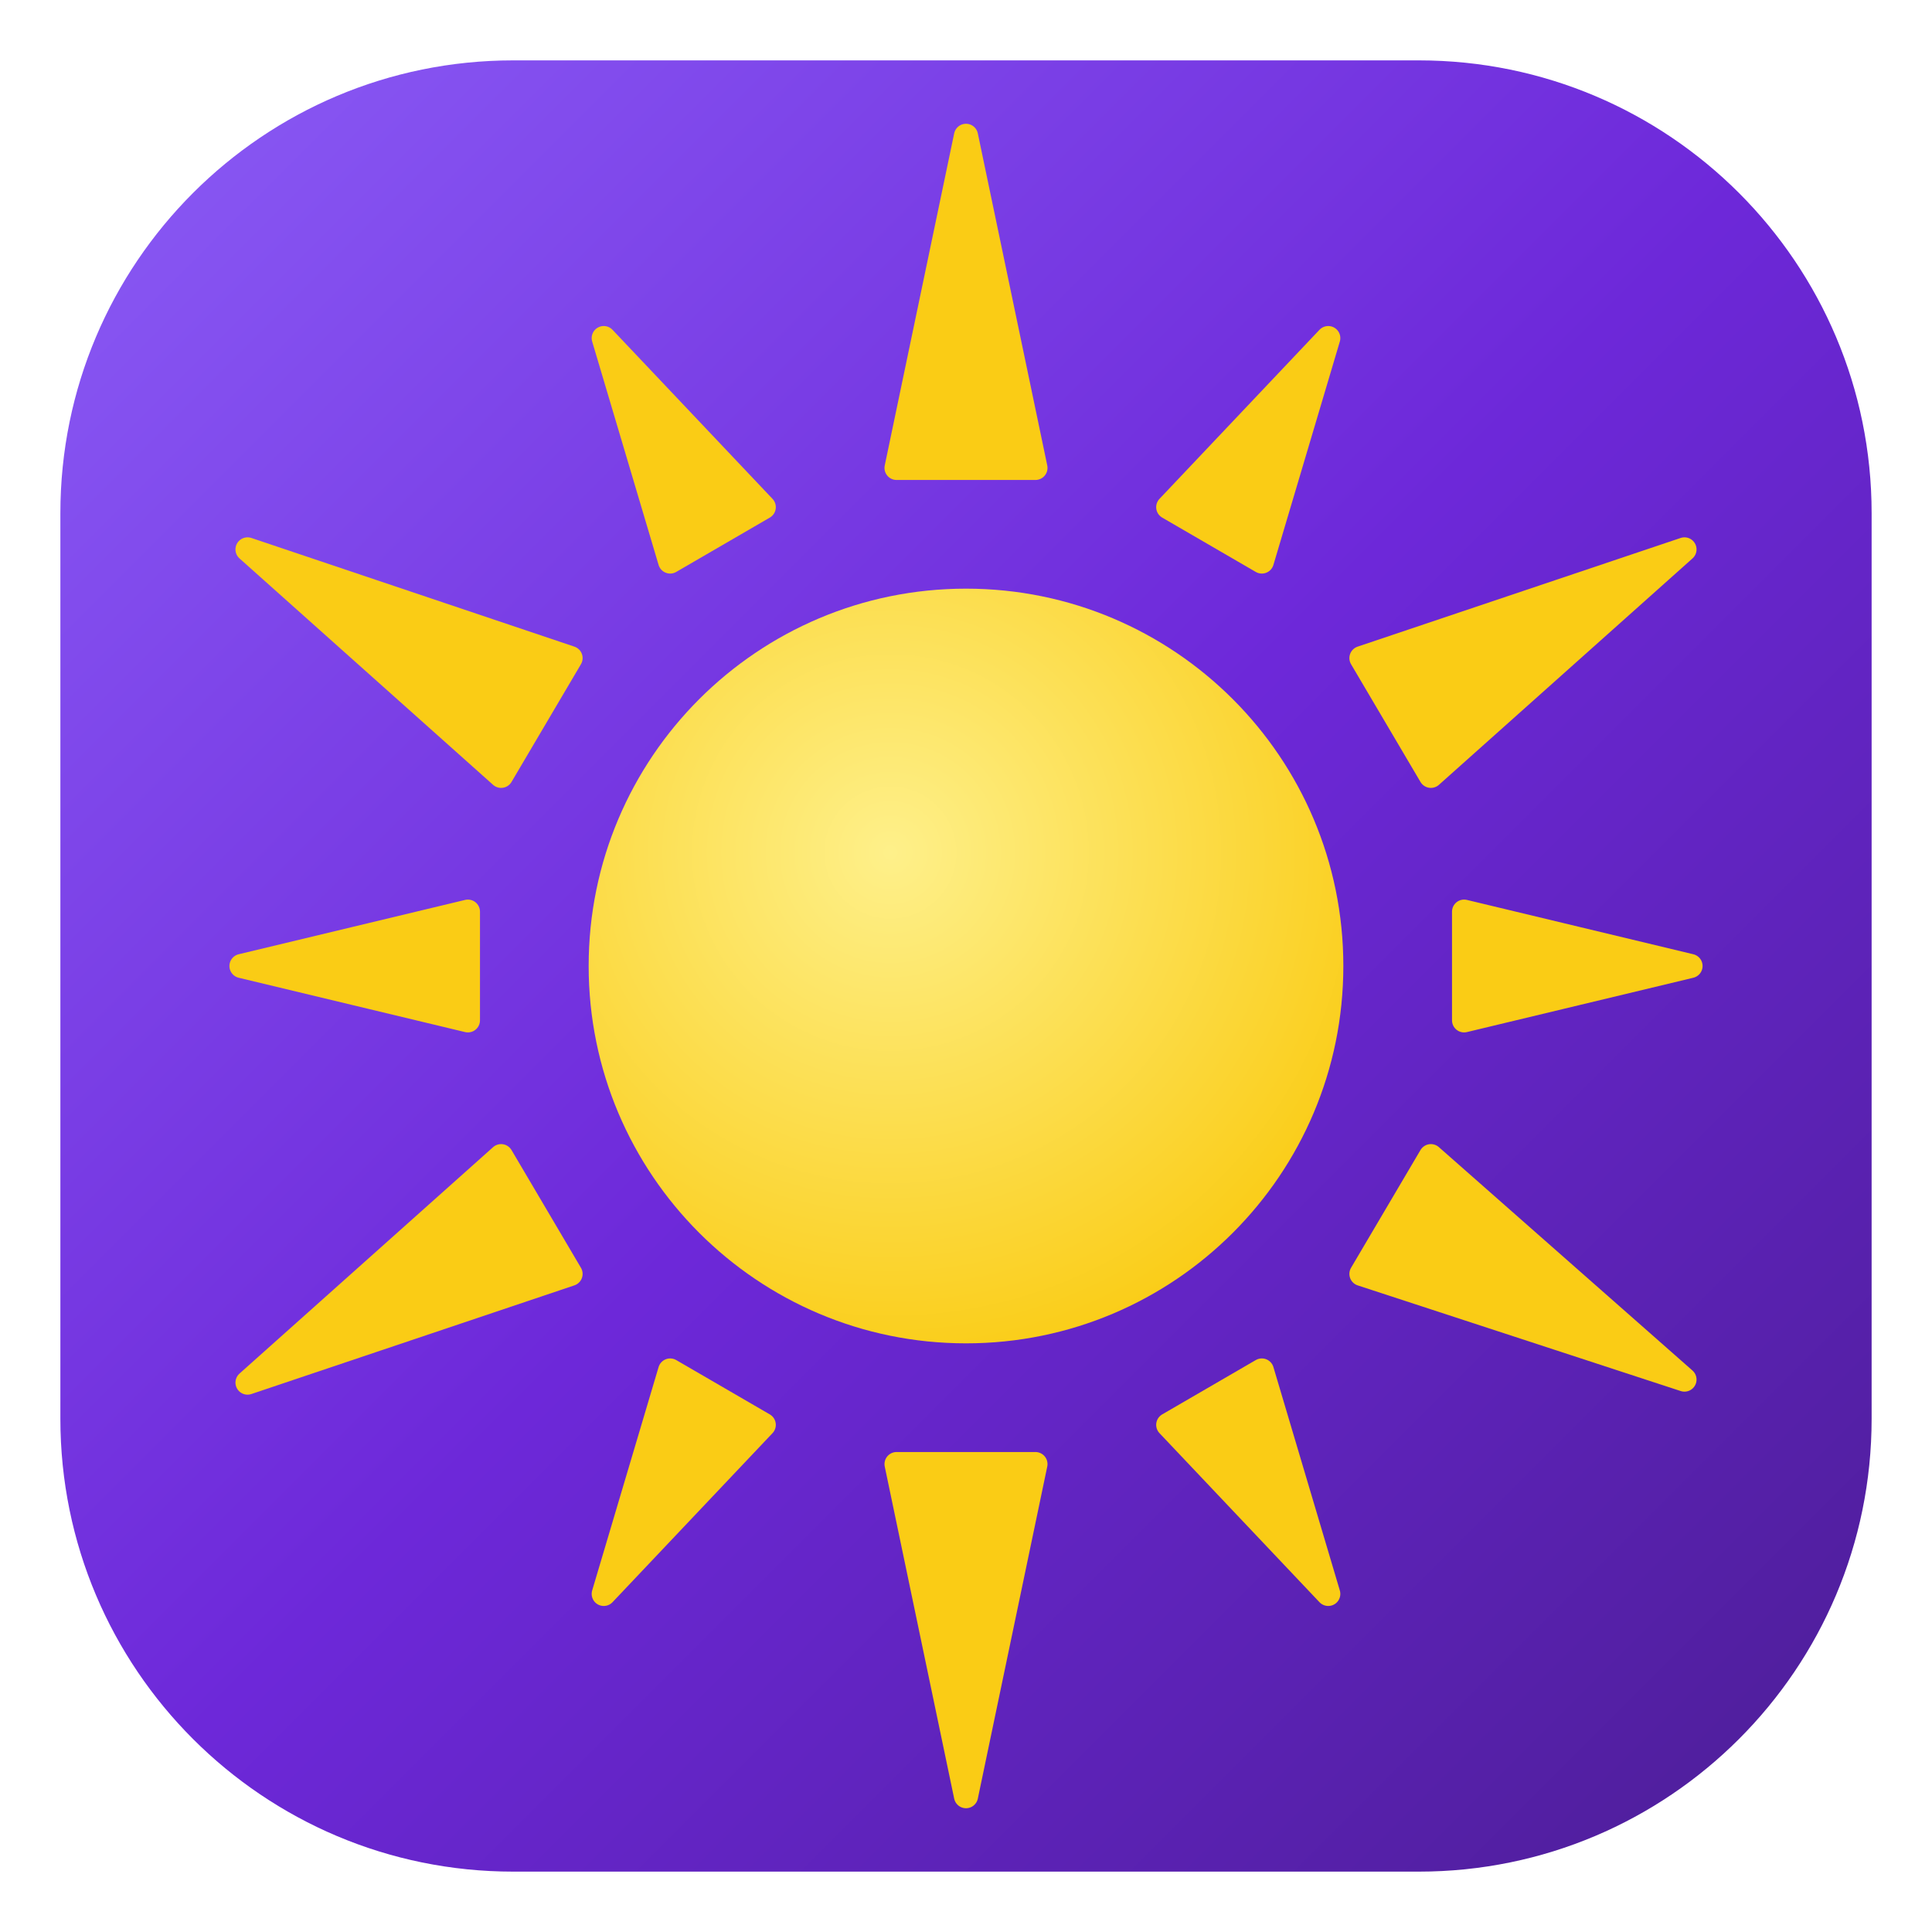
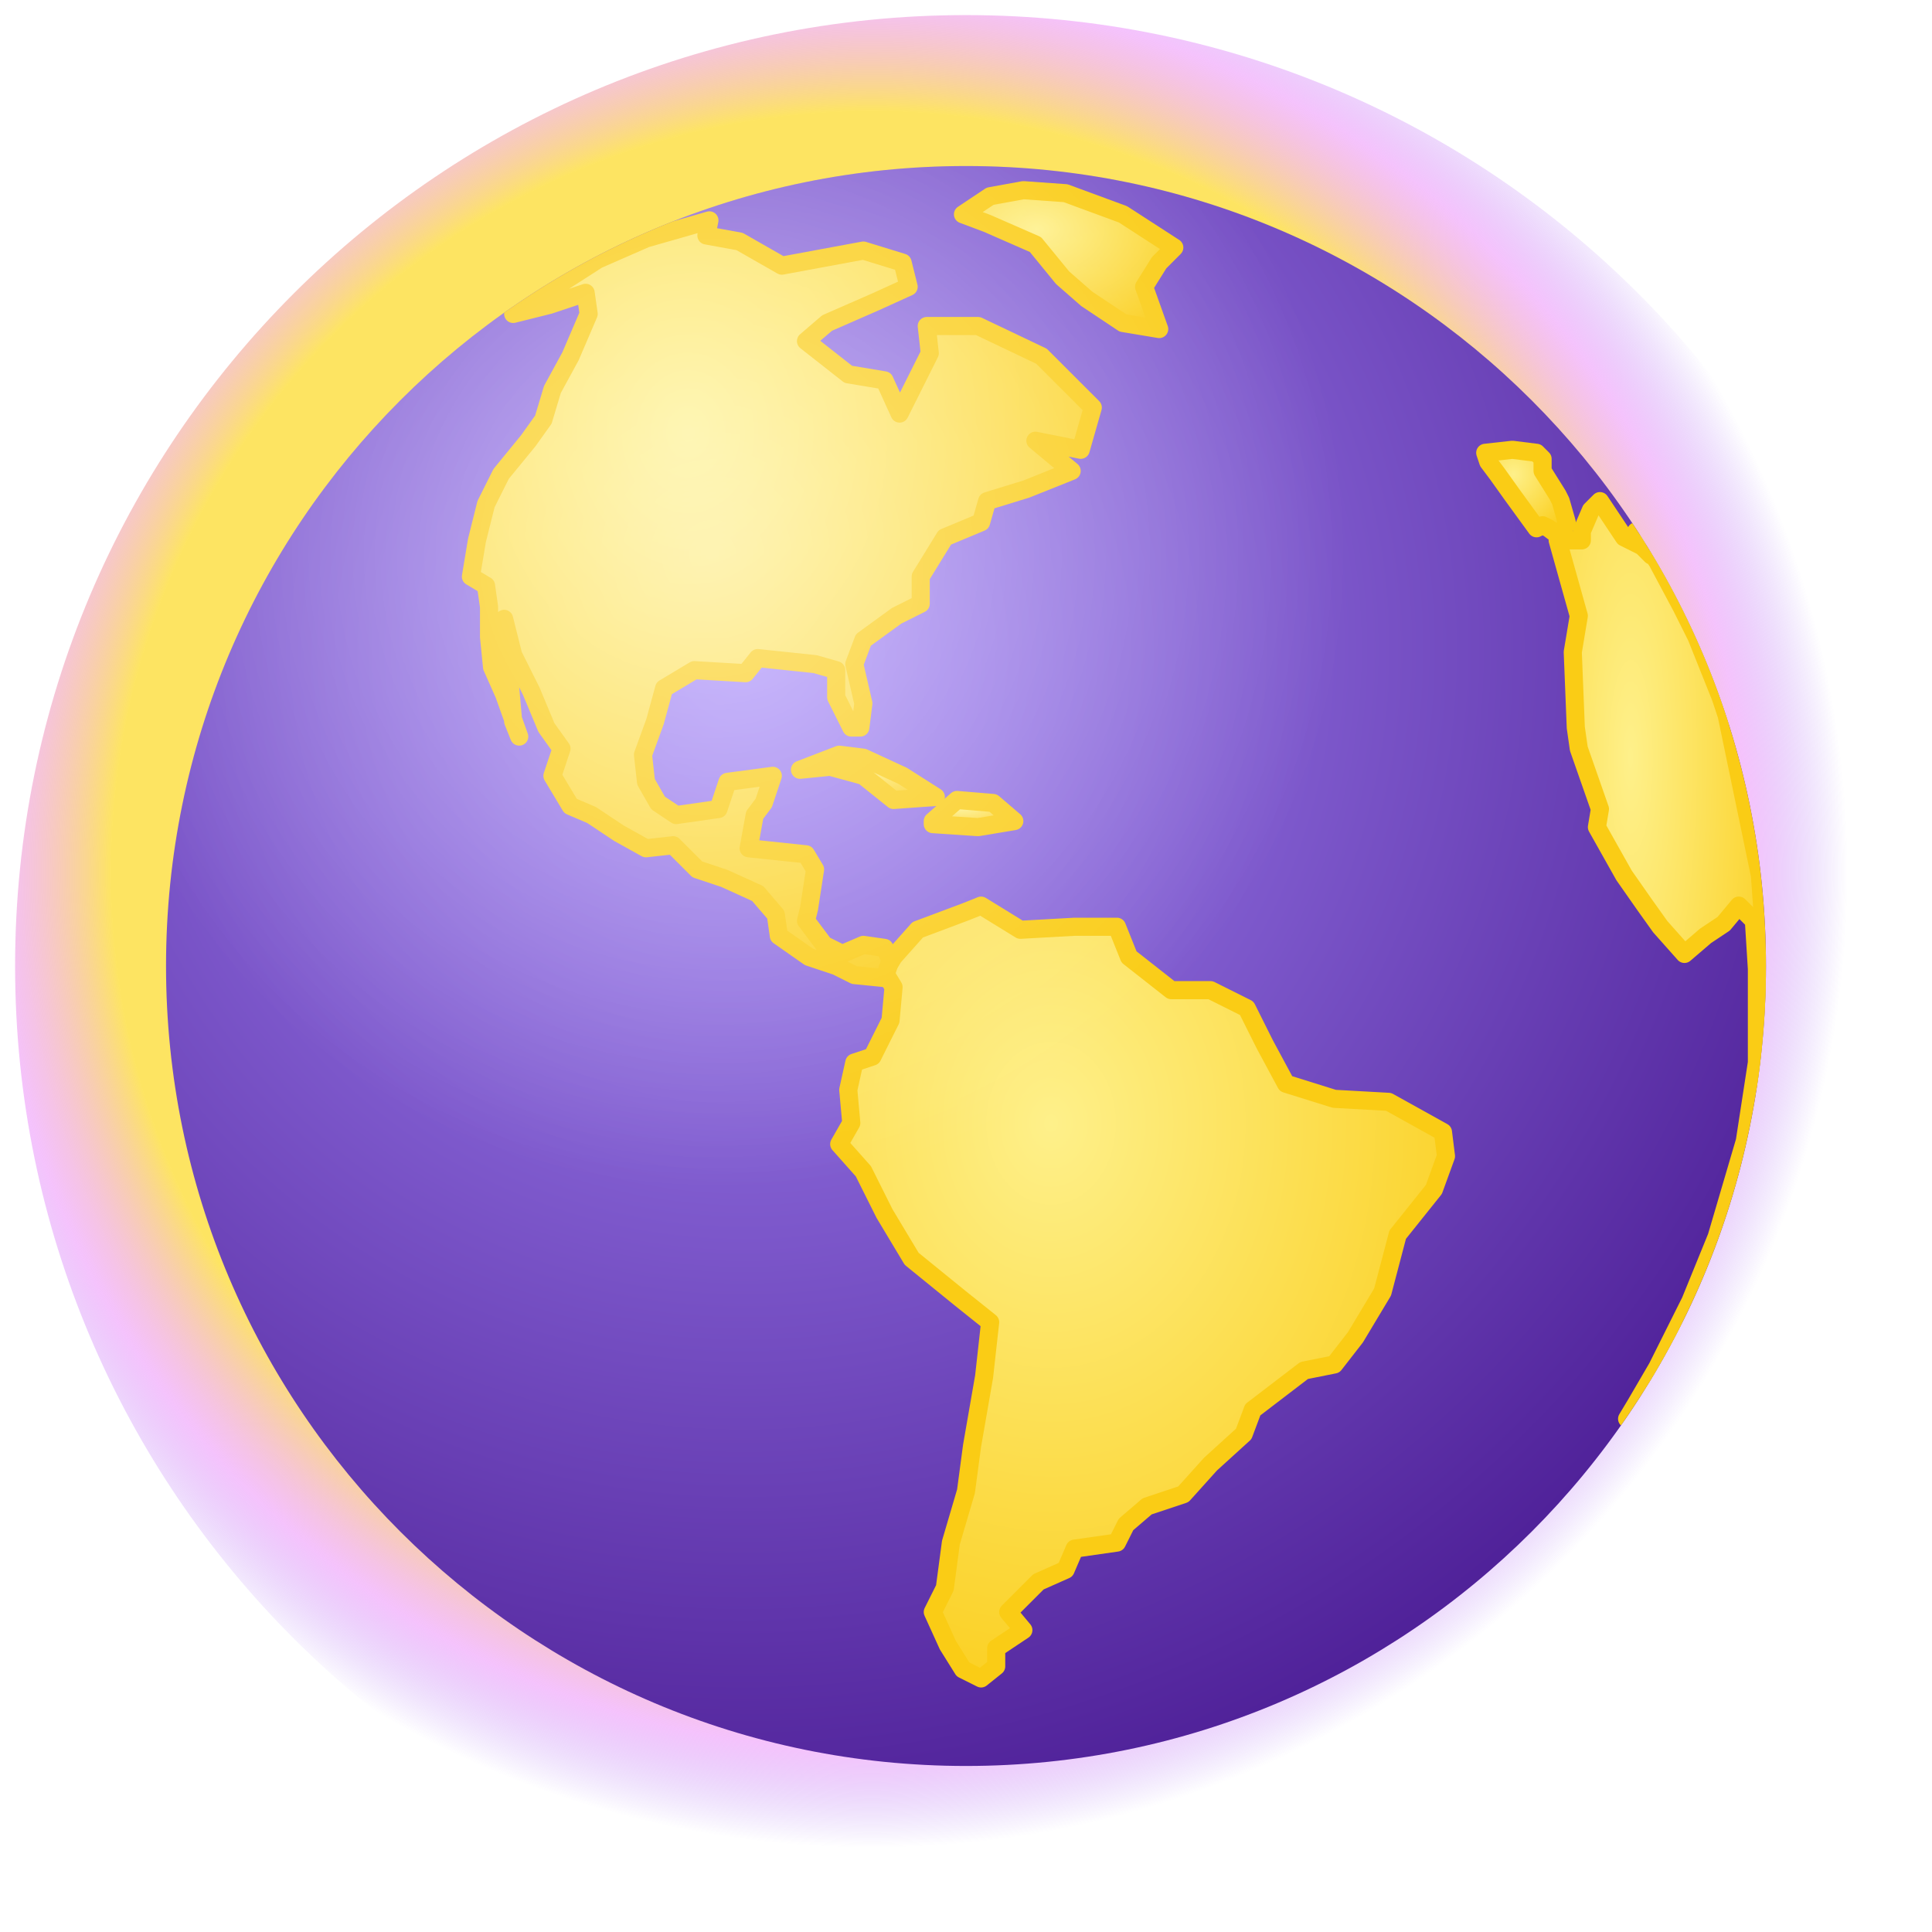
<svg xmlns="http://www.w3.org/2000/svg" viewBox="0 0 64 64" width="64" height="64">
  <defs>
-     <linearGradient id="g" x1="0" y1="0" x2="1" y2="1">
-       <stop offset="0" stop-color="#8b5cf6" />
-       <stop offset="0.5" stop-color="#6d28d9" />
+     <radialGradient id="sea" cx="36%" cy="30%" r="78%">
+       <stop offset="0" stop-color="#a78bfa" />
      <stop offset="1" stop-color="#4c1d95" />
-     </linearGradient>
-     <radialGradient id="s" cx="40%" cy="35%" r="70%">
+     </radialGradient>
+     <radialGradient id="land" cx="35%" cy="28%" r="85%">
      <stop offset="0" stop-color="#fef08a" />
      <stop offset="1" stop-color="#facc15" />
    </radialGradient>
+     <radialGradient id="gloss" cx="34%" cy="24%" r="40%">
+       <stop offset="0" stop-color="#fff" stop-opacity="0.45" />
+       <stop offset="1" stop-color="#fff" stop-opacity="0" />
+     </radialGradient>
+     <radialGradient id="glow" cx="45%" cy="45%" r="52%">
+       <stop offset="0.78" stop-color="#fde047" stop-opacity="0.85" />
+       <stop offset="0.9" stop-color="#e879f9" stop-opacity="0.45" />
+       <stop offset="1" stop-color="#7c3aed" stop-opacity="0" />
+     </radialGradient>
+     <clipPath id="ball">
+       <circle cx="32.0" cy="32.0" r="26.5" />
+     </clipPath>
  </defs>
-   <rect x="2" y="2" width="60" height="60" rx="15" fill="url(#g)" />
-   <g fill="#facc15" stroke="#facc15" stroke-width="0.8" stroke-linejoin="round">
-     <polygon points="34.3,15.5 32.0,4.5 29.7,15.5" />
-     <polygon points="41.8,18.6 44.0,11.2 38.7,16.8" />
-     <polygon points="47.4,25.7 55.8,18.2 45.1,21.8" />
-     <polygon points="48.5,33.8 56.0,32.0 48.5,30.2" />
-     <polygon points="45.1,42.2 55.8,45.7 47.4,38.3" />
-     <polygon points="38.7,47.2 44.0,52.8 41.8,45.4" />
-     <polygon points="29.7,48.5 32.0,59.5 34.3,48.5" />
-     <polygon points="22.2,45.4 20.0,52.8 25.3,47.2" />
-     <polygon points="16.6,38.3 8.2,45.8 18.9,42.2" />
-     <polygon points="15.5,30.2 8.0,32.0 15.5,33.8" />
-     <polygon points="18.9,21.8 8.2,18.2 16.6,25.7" />
-     <polygon points="25.3,16.8 20.0,11.2 22.2,18.6" />
+   <circle cx="32.0" cy="32.0" r="31.5" fill="url(#glow)" />
+   <circle cx="32.0" cy="32.0" r="26.5" fill="url(#sea)" />
+   <g clip-path="url(#ball)" fill="url(#land)" stroke="#facc15" stroke-width="0.6" stroke-linejoin="round">
+     <path d="M29.6 31.7 L30.4 30.8 L32.0 30.2 L32.5 30.0 L33.8 30.8 L35.6 30.7 L37.0 30.7 L37.4 31.7 L38.8 32.8 L40.1 32.8 L41.3 33.4 L41.9 34.6 L42.6 35.9 L44.2 36.4 L46.0 36.5 L47.8 37.5 L47.9 38.3 L47.5 39.4 L46.3 40.9 L45.8 42.8 L44.9 44.3 L44.2 45.2 L43.2 45.4 L41.5 46.7 L41.2 47.5 L40.1 48.5 L39.2 49.5 L38.0 49.9 L37.3 50.5 L37.0 51.1 L35.6 51.3 L35.3 52.0 L34.4 52.4 L33.4 53.4 L33.9 54.0 L33.0 54.6 L33.0 55.2 L32.5 55.6 L31.9 55.3 L31.4 54.5 L30.9 53.4 L31.3 52.6 L31.5 51.1 L32.0 49.4 L32.2 47.9 L32.6 45.6 L32.8 43.8 L31.8 43.0 L30.2 41.7 L29.3 40.2 L28.6 38.8 L27.8 37.9 L28.2 37.2 L28.1 36.1 L28.3 35.2 L28.9 35.0 L29.5 33.8 L29.6 32.7 L29.3 32.2 Z" />
+     <path d="M29.3 32.4 L28.3 32.3 L27.7 32.0 L26.8 31.7 L25.8 31.0 L25.7 30.3 L25.1 29.6 L24.0 29.1 L23.1 28.8 L22.3 28.0 L21.4 28.1 L20.5 27.6 L19.6 27.0 L18.9 26.7 L18.3 25.7 L18.6 24.8 L18.1 24.1 L17.6 22.9 L17.0 21.7 L16.7 20.5 L16.8 21.7 L17.0 23.9 L17.2 24.4 L16.7 23.0 L16.3 22.1 L16.2 21.1 L16.2 20.1 L16.1 19.4 L15.6 19.1 L15.8 17.9 L16.1 16.7 L16.6 15.7 L17.5 14.6 L18.0 13.9 L18.3 12.9 L18.9 11.8 L19.5 10.4 L19.4 9.7 L18.2 10.1 L17.0 10.4 L19.8 8.6 L21.4 7.9 L23.5 7.3 L23.4 7.8 L24.5 8.0 L25.9 8.8 L28.6 8.3 L29.9 8.7 L30.1 9.5 L29.0 10.0 L27.4 10.7 L26.7 11.3 L28.1 12.4 L29.3 12.6 L29.8 13.7 L30.8 11.7 L30.7 10.8 L32.4 10.8 L34.5 11.8 L36.2 13.5 L35.8 14.9 L34.3 14.6 L35.5 15.6 L34.0 16.2 L32.7 16.6 L32.5 17.3 L31.3 17.8 L30.5 19.1 L30.5 20.0 L29.7 20.4 L28.6 21.2 L28.3 22.0 L28.6 23.3 L28.5 24.1 L28.2 24.1 L27.7 23.1 L27.7 22.2 L27.0 22.0 L25.1 21.8 L24.7 22.3 L23.0 22.2 L22.0 22.8 L21.7 23.9 L21.3 25.0 L21.4 25.9 L21.8 26.6 L22.4 27.0 L23.8 26.8 L24.1 25.9 L25.6 25.7 L25.3 26.6 L25.0 27.0 L24.8 28.1 L26.7 28.3 L27.0 28.8 L26.8 30.1 L26.7 30.5 L27.3 31.3 L27.9 31.6 L28.6 31.3 L29.3 31.4 L29.5 31.8 Z" />
+     <path d="M31.9 7.1 L32.8 6.5 L33.9 6.3 L35.3 6.4 L37.2 7.1 L38.9 8.2 L38.4 8.7 L37.9 9.5 L38.4 10.9 L37.2 10.7 L36.0 9.9 L35.2 9.2 L34.3 8.1 L32.7 7.4 Z" />
+     <path d="M26.5 25.5 L27.8 25.0 L28.6 25.1 L29.9 25.7 L31.0 26.4 L29.6 26.5 L28.6 25.7 L27.5 25.4 Z" />
+     <path d="M30.9 27.2 L31.7 26.5 L32.9 26.6 L33.6 27.2 L32.4 27.4 L30.9 27.3 Z" />
+     <path d="M49.3 15.3 L49.2 15.0 L50.1 14.9 L50.9 15.0 L51.1 15.2 L51.1 15.6 L51.6 16.4 L51.7 16.6 L51.9 17.3 L51.7 17.8 L51.3 17.5 L51.1 17.4 L50.9 17.5 L50.1 16.4 L49.6 15.7 Z" />
+     <path d="M51.6 17.9 L52.3 20.4 L52.1 21.6 L52.2 24.1 L52.3 24.8 L53.0 26.8 L52.9 27.4 L53.8 29.0 L54.5 30.0 L55.0 30.7 L55.8 31.6 L56.5 31.0 L57.1 30.6 L57.6 30.0 L58.1 30.5 L58.2 32.1 L58.2 33.5 L58.2 35.2 L57.8 37.8 L56.8 41.2 L55.6 44.1 L54.3 46.4 L53.9 47.0 L54.2 46.5 L54.9 45.3 L56.0 43.1 L57.1 40.4 L57.8 37.9 L58.3 35.5 L58.5 33.0 L58.4 30.4 L58.3 29.0 L57.2 23.7 L57.5 24.8 L57.3 24.0 L57.0 23.1 L56.2 21.1 L55.7 20.1 L54.9 18.6 L54.2 17.6 L54.4 17.8 L54.7 18.4 L54.4 18.1 L53.8 17.8 L53.0 16.6 L52.7 16.9 L52.4 17.6 L52.4 17.9 Z" />
  </g>
-   <circle cx="32" cy="32" r="12.5" fill="url(#s)" />
+   <circle cx="32.0" cy="32.0" r="26.5" fill="url(#gloss)" />
</svg>
